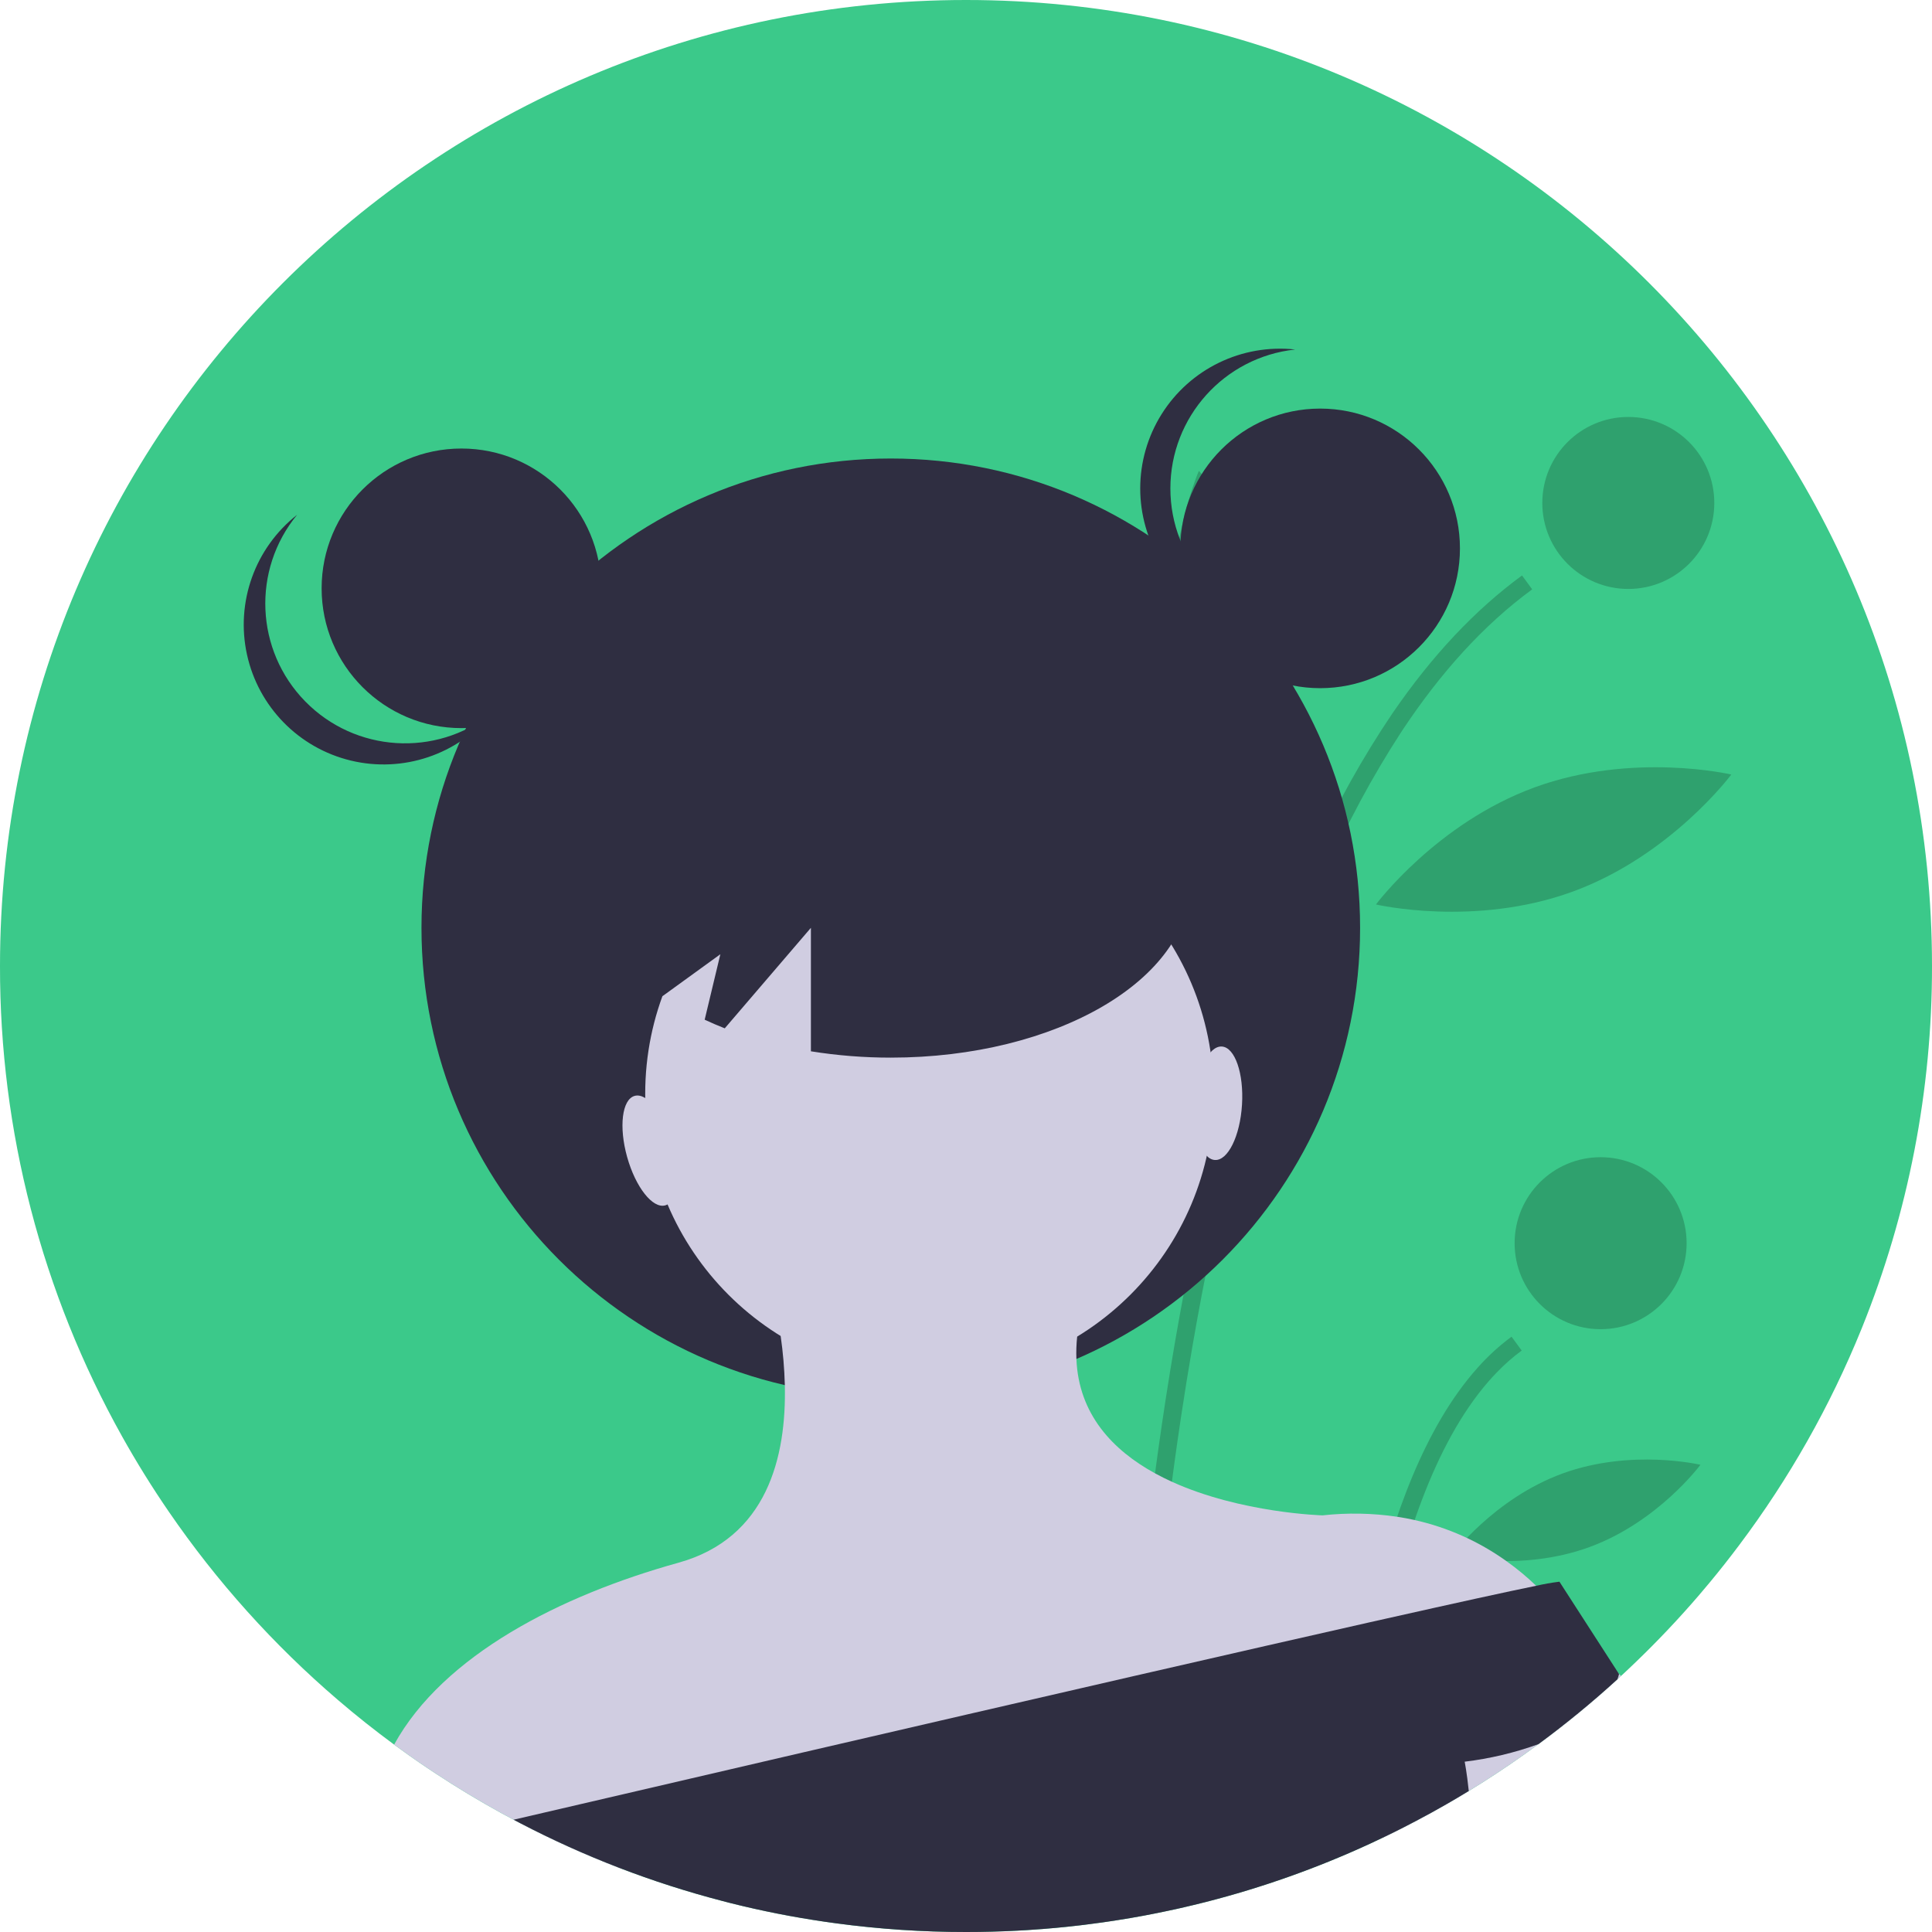
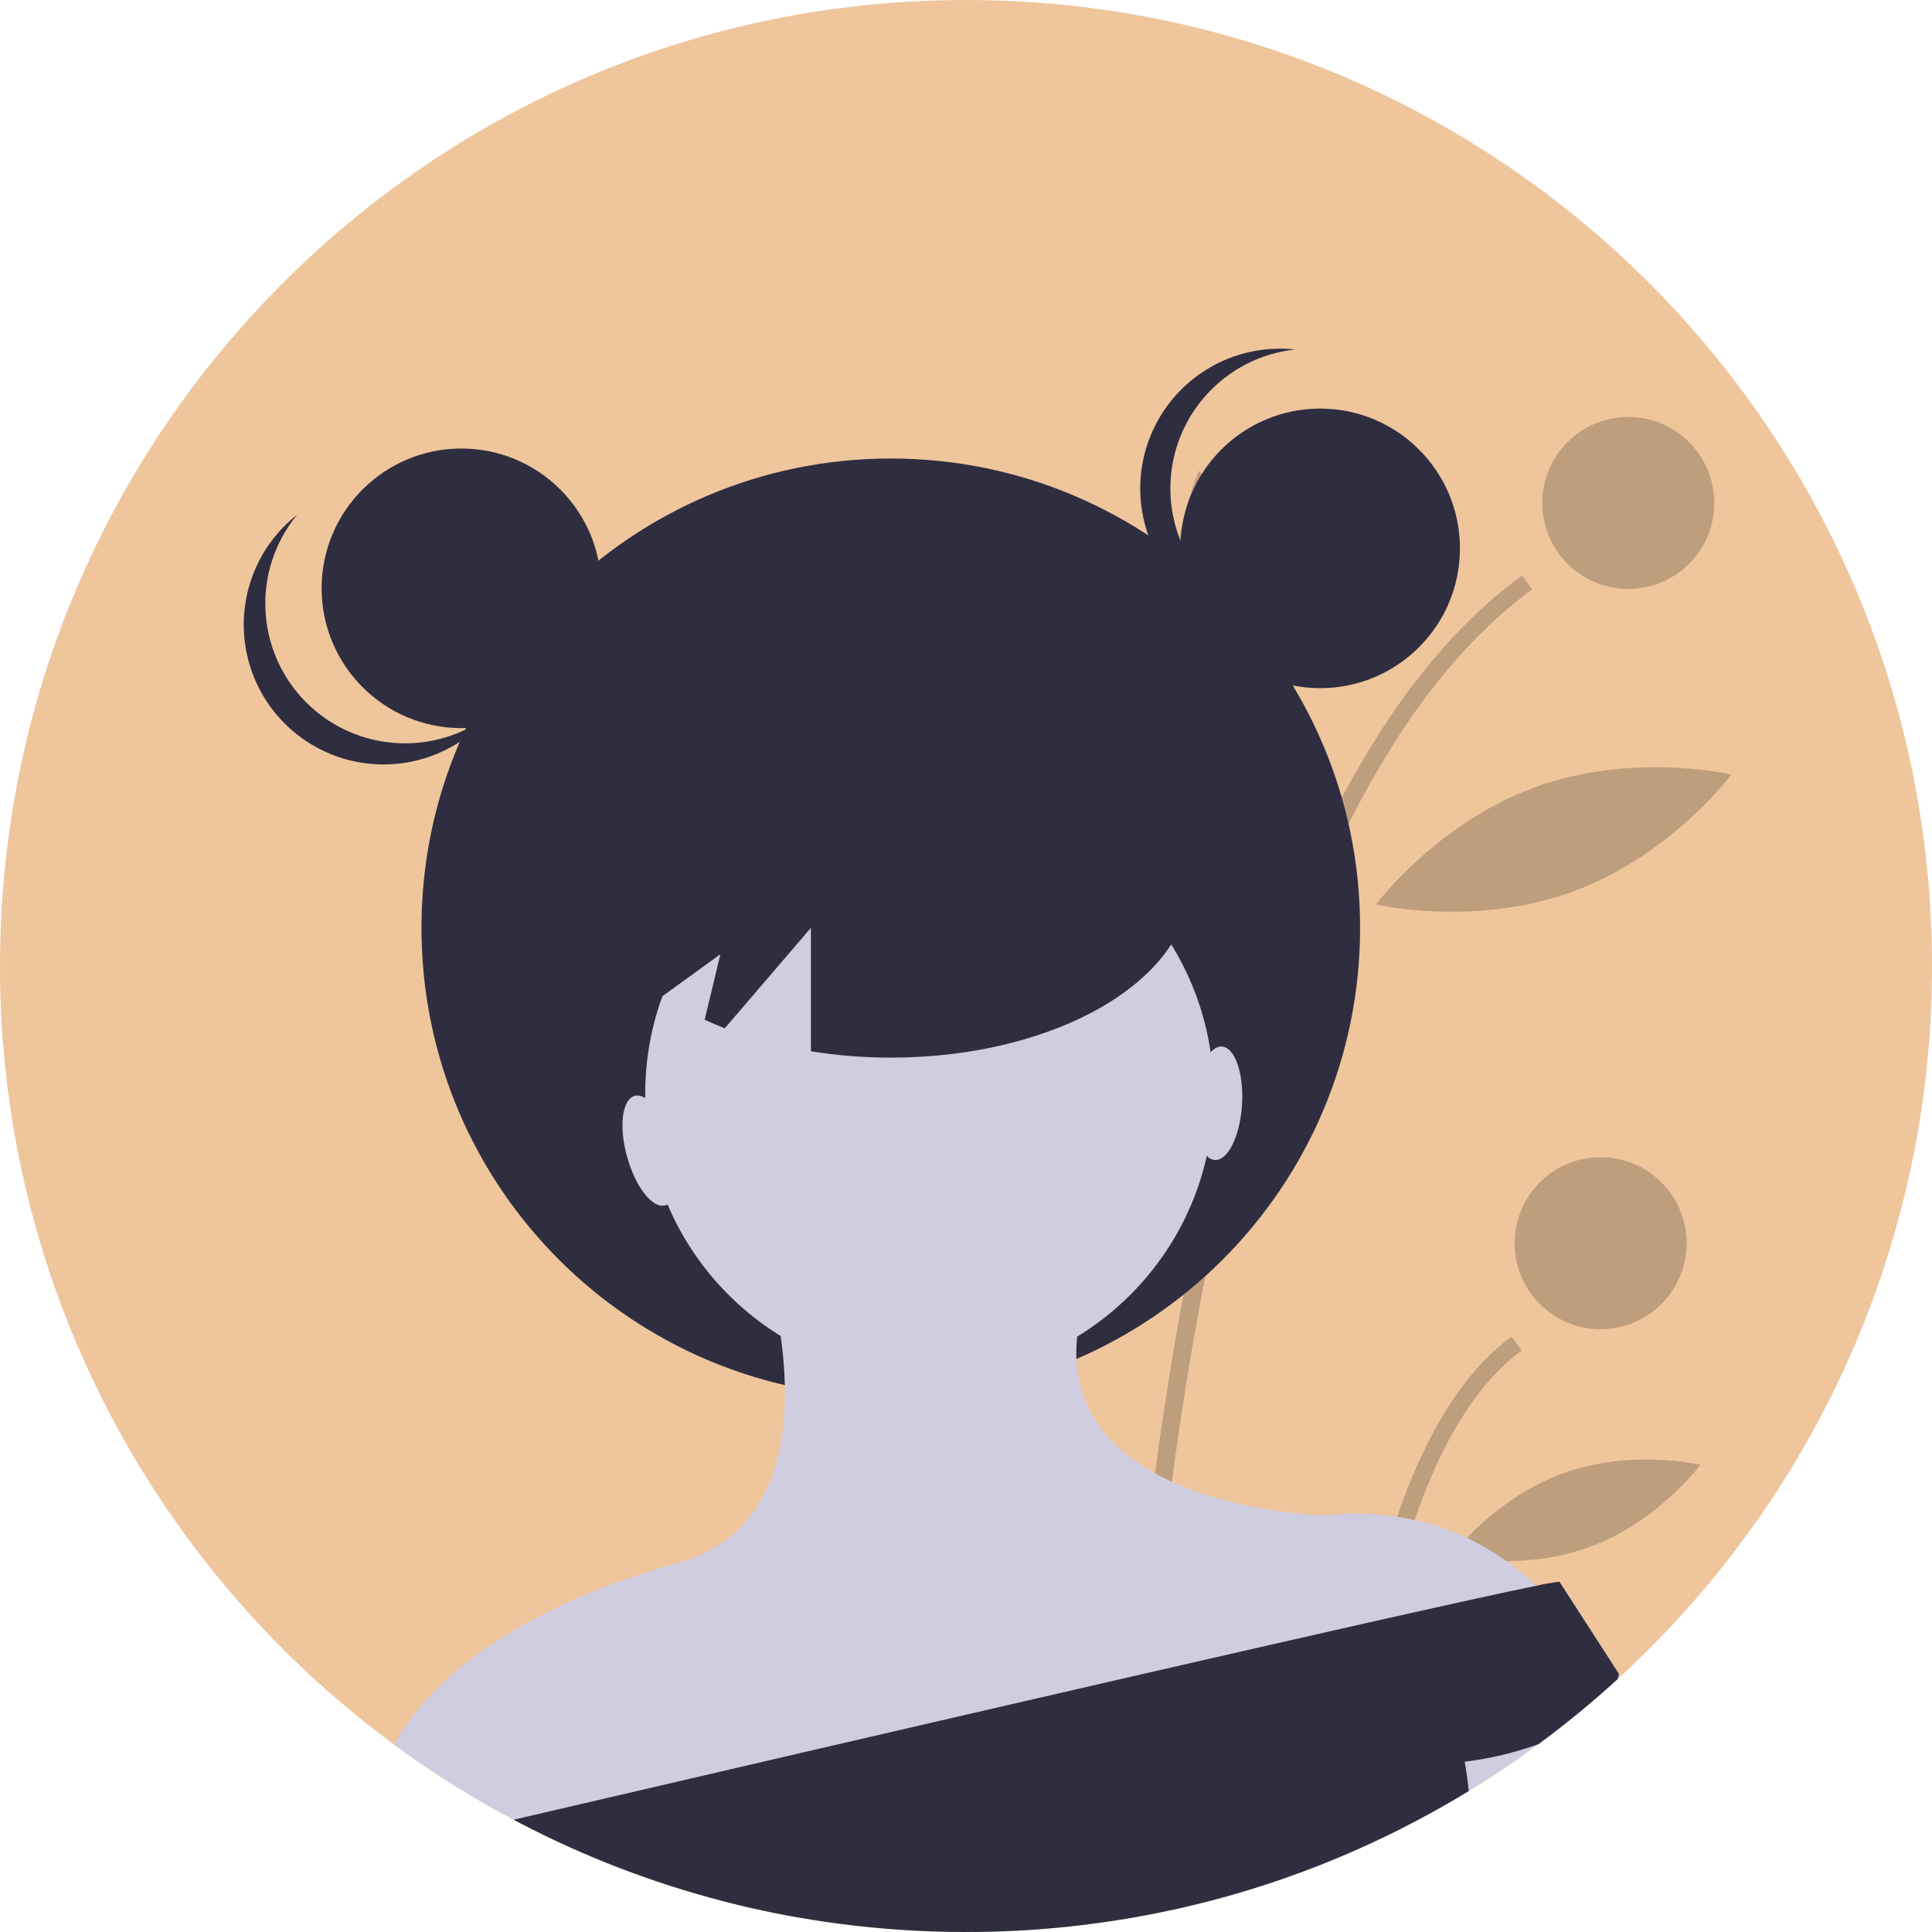
<svg xmlns="http://www.w3.org/2000/svg" data-name="Layer 1" width="676" height="676" viewBox="0 0 676 676">
-   <path d="M938,450a337.1,337.1,0,0,1-24.55,126.7c-.04.09-.07.17-.11.26v.01a336.513,336.513,0,0,1-42.79,75.64q-5.055,6.75-10.43,13.22c-1.31,1.58-2.64,3.15-3.97,4.7q-10.275,11.925-21.62,22.85-2.64,2.55-5.34,5.04c-.42.39-.84.77-1.26,1.16a337.819,337.819,0,0,1-27.65,22.7q-9.675,7.155-19.86,13.59-2.235,1.425-4.5,2.8-3.93,2.4-7.93,4.69-5.22,3-10.57,5.81c-1.44.77-2.89,1.51-4.34,2.25-2.12,1.09-4.25,2.14-6.4,3.17-.37.18-.74.36-1.11.53-1.4.68-2.82,1.34-4.24,2a334.896,334.896,0,0,1-57.46,20.39c-.11.03-.21.05-.32.08-1.29.33-2.59.65-3.89.96-.97.24-1.95.47-2.93.69a2.488,2.488,0,0,1-.37.09c-2.01.47-4.02.92-6.05,1.33-1.14.24-2.28.48-3.42.71-.69.15-1.39.28-2.08.41-.87.17-1.73.33-2.6.5-.48.1-.96.18-1.45.26-1.1.2-2.2.4-3.29.59-1.86.32-3.74.63-5.61.91-1.36.21-2.71.41-4.07.6-1.6.23-3.2.44-4.81.64-.44.07-.88.12-1.32.17q-.855.105-1.71.21c-1.15.14-2.3.27-3.46.39-.6.07-1.19.13-1.79.19q-1.71.18-3.42.33c-1.47.14-2.94.26-4.42.38-1.8.14-3.59.27-5.4.38-1.16.07-2.32.14-3.49.2-2.98.16-5.96.27-8.96.35-1.49.04-2.99.07-4.49.09h-.03c-1.49.02-2.99.03-4.49.03a339.151,339.151,0,0,1-45.45-3.04q-16.575-2.22-32.62-6.02c-.43-.1-.86-.2-1.28-.31-1.08-.25-2.15-.52-3.22-.79-.95-.24-1.89-.49-2.84-.74a335.357,335.357,0,0,1-70.6-27.19c-.11-.06-.23-.12-.34-.18-.65-.34-1.29-.67-1.93-1.02q-2.115-1.11-4.21-2.26-11.925-6.555-23.24-14.02-2.91-1.905-5.76-3.87c-.61-.42-1.21-.84-1.81-1.26-.63-.44-1.26-.88-1.88-1.32q-2.475-1.755-4.92-3.55-10.125-7.44-19.65-15.61a339.74,339.74,0,0,1-59.16-65.85Q312.315,628.19,304.71,614.59A336.39,336.39,0,0,1,262,450c0-186.67,151.33-338,338-338S938,263.33,938,450Z" transform="translate(-262 -112)" fill="#3bc98a" />
+   <path d="M938,450a337.1,337.1,0,0,1-24.55,126.7c-.04.09-.07.17-.11.26v.01a336.513,336.513,0,0,1-42.79,75.64q-5.055,6.75-10.43,13.22c-1.31,1.58-2.64,3.15-3.97,4.7q-10.275,11.925-21.62,22.85-2.64,2.55-5.34,5.04c-.42.39-.84.77-1.26,1.16a337.819,337.819,0,0,1-27.65,22.7q-9.675,7.155-19.86,13.59-2.235,1.425-4.5,2.8-3.93,2.4-7.93,4.69-5.22,3-10.57,5.81c-1.44.77-2.89,1.51-4.34,2.25-2.12,1.09-4.25,2.14-6.4,3.17-.37.18-.74.36-1.11.53-1.4.68-2.82,1.34-4.24,2a334.896,334.896,0,0,1-57.46,20.39c-.11.03-.21.05-.32.08-1.29.33-2.59.65-3.89.96-.97.24-1.95.47-2.93.69a2.488,2.488,0,0,1-.37.09c-2.01.47-4.02.92-6.05,1.33-1.14.24-2.28.48-3.42.71-.69.15-1.39.28-2.08.41-.87.17-1.73.33-2.6.5-.48.1-.96.18-1.45.26-1.1.2-2.2.4-3.29.59-1.86.32-3.74.63-5.61.91-1.36.21-2.71.41-4.07.6-1.6.23-3.2.44-4.81.64-.44.07-.88.12-1.32.17q-.855.105-1.71.21c-1.15.14-2.3.27-3.46.39-.6.07-1.19.13-1.79.19q-1.71.18-3.42.33c-1.47.14-2.94.26-4.42.38-1.8.14-3.59.27-5.4.38-1.16.07-2.32.14-3.49.2-2.98.16-5.96.27-8.96.35-1.49.04-2.99.07-4.49.09h-.03c-1.49.02-2.99.03-4.49.03a339.151,339.151,0,0,1-45.45-3.04q-16.575-2.22-32.62-6.02c-.43-.1-.86-.2-1.28-.31-1.08-.25-2.15-.52-3.22-.79-.95-.24-1.89-.49-2.84-.74a335.357,335.357,0,0,1-70.6-27.19c-.11-.06-.23-.12-.34-.18-.65-.34-1.29-.67-1.93-1.02q-2.115-1.11-4.21-2.26-11.925-6.555-23.24-14.02-2.91-1.905-5.76-3.87c-.61-.42-1.21-.84-1.81-1.26-.63-.44-1.26-.88-1.88-1.32q-2.475-1.755-4.92-3.55-10.125-7.44-19.65-15.61a339.74,339.74,0,0,1-59.16-65.85Q312.315,628.19,304.71,614.59A336.39,336.39,0,0,1,262,450c0-186.67,151.33-338,338-338S938,263.33,938,450Z" transform="translate(-262 -112)" fill="#efc59c" />
  <path d="M654.35,778.63c1.08-.25,2.15-.52,3.22-.79.95-.24,1.89-.49,2.84-.74.05-1.99.12-4.18.19-6.55.59-18.56,1.98-48.44,5.26-84.44q.27-2.895.54-5.83c1.17-12.2,2.54-25.03,4.18-38.33.05-.44.11-.87.16-1.31,1.33-10.78,2.84-21.85,4.54-33.13q1.785-11.835,3.86-23.93c.1-.56.2-1.13.3-1.69.4-2.33.81-4.65,1.23-6.99,1.17-6.51,2.42-13.06,3.73-19.61,4.61-23.04,10.1-46.22,16.65-68.77a550.909,550.909,0,0,1,24.53-68.61,338.806,338.806,0,0,1,26.74-49.83c.15-.23.3-.45.45-.68,13.15-19.81,28.18-36.62,45.34-49.19l-3.56-4.86q-24.66,18.075-45.24,48.1c-.07.1-.13.19-.2.29A327.437,327.437,0,0,0,722.19,410a527.395,527.395,0,0,0-25.68,69.37q-9.84,33.03-17.65,71.57-2.745,13.575-5.24,27.82c-.28,1.62-.56,3.24-.84,4.87,0,.02-.01.05-.01.07-.43,2.5-.84,5-1.26,7.53q-1.56,9.555-2.94,18.96-2.13,14.49-3.85,28.48-.57,4.62-1.1,9.17-.75,6.42-1.42,12.67-.945,8.7-1.73,17.03l-.15,1.53c-.08.88-.16,1.76-.24,2.63C656.02,725.49,654.75,760.86,654.35,778.63Z" transform="translate(-262 -112)" opacity="0.2" />
  <path d="M731.01,749.91c.11-.06.23-.12.34-.18,2.06-1.07,4.1-2.16,6.14-3.28.67-7.98,1.57-16.75,2.75-25.97.25-1.9.5-3.83.78-5.77.14-1.04.29-2.09.44-3.15,1.18-8.12,2.58-16.5,4.26-24.92,6.83-34.36,18.17-69.48,37-91.16,1.01-1.17,2.04-2.29,3.11-3.38a67.662,67.662,0,0,1,8.61-7.55l-3.56-4.85a77.071,77.071,0,0,0-11.8,10.79q-1.875,2.085-3.66,4.34c-17.33,21.81-28.15,54.1-34.89,86.07-1.76,8.34-3.24,16.67-4.5,24.78q-.48,3.18-.92,6.3C733.16,725.72,731.87,738.7,731.01,749.91Z" transform="translate(-262 -112)" opacity="0.2" />
  <circle cx="569.738" cy="175.982" r="30.089" opacity="0.2" />
  <circle cx="560.049" cy="434.991" r="30.089" opacity="0.2" />
  <path d="M712.286,338.521c6.38,35.997-7.705,68.592-7.705,68.592s-24.43-25.768-30.81-61.766,7.705-68.592,7.705-68.592S705.905,302.524,712.286,338.521Z" transform="translate(-262 -112)" opacity="0.2" />
  <path d="M812.282,423.971c-34.335,12.555-68.837,4.498-68.837,4.498s21.166-28.413,55.501-40.968,68.837-4.498,68.837-4.498S846.617,411.416,812.282,423.971Z" transform="translate(-262 -112)" opacity="0.2" />
  <path d="M818.105,653.333c-24.066,8.8-48.283,3.059-48.283,3.059s14.802-20.008,38.868-28.808,48.283-3.059,48.283-3.059S842.171,644.533,818.105,653.333Z" transform="translate(-262 -112)" opacity="0.2" />
  <path d="M701.96,648.27l1.22.63C703.06,650.2,702.77,651,701.96,648.27Z" transform="translate(-262 -112)" fill="#2f2e41" />
  <path d="M703.57,648.69c.01.14.03.29.04.43l-.43-.22c.01-.13.02-.27.04-.41C703.32,646.74,703.2,644.67,703.57,648.69Z" transform="translate(-262 -112)" fill="#2f2e41" />
  <circle cx="311.683" cy="324.641" r="164.209" fill="#2f2e41" />
  <circle cx="325.2" cy="382.713" r="99.444" fill="#d0cde1" />
  <path d="M814.27,685.31l-.12.03-23.13,5.55-48.16,11.56-6.57,1.58L663.05,721.6l-6.22,1.5L479.14,765.74a333.639,333.639,0,0,1-35.15-15.83c-.11-.06-.23-.12-.34-.18-.65-.34-1.29-.67-1.93-1.02q-2.115-1.11-4.21-2.26-11.925-6.555-23.24-14.02-2.91-1.905-5.76-3.87c-.61-.42-1.21-.84-1.81-1.26-.63-.44-1.26-.88-1.88-1.32q-2.475-1.755-4.92-3.55c17.26-31.37,58.36-52.22,99.46-63.63,31.02-8.62,37.84-36.95,37.25-62.16a146.952,146.952,0,0,0-1.46-17.18,167.478,167.478,0,0,0-5.96-26.74l99.45,3.32,10.26,23.64a53.492,53.492,0,0,0-.27,7.82c.78,19.39,12.75,31.93,27.52,40.02,1.92,1.05,3.89,2.03,5.89,2.94,24.22,11.01,52.73,11.76,52.73,11.76a101.52,101.52,0,0,1,26.09.49q3.15.48,6.12,1.15A88.139,88.139,0,0,1,789.09,658.23a91.601,91.601,0,0,1,10.41,8.63A82.676,82.676,0,0,1,814.27,685.31Z" transform="translate(-262 -112)" fill="#d0cde1" />
  <path d="M829.19,698.42c-.42.39-.84.77-1.26,1.16a337.819,337.819,0,0,1-27.65,22.7q-9.675,7.155-19.86,13.59-2.235,1.425-4.5,2.8-3.93,2.4-7.93,4.69-5.22,3-10.57,5.81c-1.44.77-2.89,1.51-4.34,2.25-2.12,1.09-4.25,2.14-6.4,3.17-.37.18-.74.36-1.11.53l-4.23-3.51,49.68-60.72,9.99-12.21s3.99,0,13.14,6.66a130.993,130.993,0,0,1,14.3,12.34C828.69,697.93,828.94,698.17,829.19,698.42Z" transform="translate(-262 -112)" fill="#d0cde1" />
  <path d="M828.49,697.74a11.392,11.392,0,0,1-.56,1.84,337.819,337.819,0,0,1-27.65,22.7,117.95,117.95,0,0,1-25.79,6.13s.75,3.76,1.43,10.26q-3.93,2.4-7.93,4.69-5.22,3-10.57,5.81c-1.44.77-2.89,1.51-4.34,2.25-2.12,1.09-4.25,2.14-6.4,3.17-.37.18-.74.36-1.11.53-1.4.68-2.82,1.34-4.24,2a334.896,334.896,0,0,1-57.46,20.39c-.11.03-.21.05-.32.08-1.29.33-2.59.65-3.89.96-.97.24-1.95.47-2.93.69a2.488,2.488,0,0,1-.37.09c-2.01.47-4.02.92-6.05,1.33-1.14.24-2.28.48-3.42.71-.69.15-1.39.28-2.08.41-.87.17-1.73.33-2.6.5-.48.1-.96.18-1.45.26-1.1.2-2.2.4-3.29.59-1.86.32-3.74.63-5.61.91-1.36.21-2.71.41-4.07.6-1.6.23-3.2.44-4.81.64-.44.07-.88.12-1.32.17q-.855.105-1.71.21c-1.15.14-2.3.27-3.46.39-.6.07-1.19.13-1.79.19q-1.71.18-3.42.33c-1.47.14-2.94.26-4.42.38-1.8.14-3.59.27-5.4.38-1.16.07-2.32.14-3.49.2-2.98.16-5.96.27-8.96.35-1.49.04-2.99.07-4.49.09h-.03c-1.49.02-2.99.03-4.49.03a339.151,339.151,0,0,1-45.45-3.04q-16.575-2.22-32.62-6.02c-.43-.1-.86-.2-1.28-.31-1.08-.25-2.15-.52-3.22-.79-.95-.24-1.89-.49-2.84-.74a335.357,335.357,0,0,1-70.6-27.19c-.11-.06-.23-.12-.34-.18-.65-.34-1.29-.67-1.93-1.02,54.89-12.79,141.63-32.96,216.9-50.24q3.165-.72,6.29-1.44c27.8-6.38,53.84-12.32,75.87-17.29q3.42-.765,6.7-1.5c23.67-5.32,42.05-9.36,52.02-11.38a81.488,81.488,0,0,1,8.14-1.43l20.81,32.25Z" transform="translate(-262 -112)" fill="#2f2e41" />
  <circle cx="161.449" cy="205.851" r="48.913" fill="#2f2e41" />
  <circle cx="461.917" cy="191.876" r="48.913" fill="#2f2e41" />
  <path d="M671.51,282.913a48.912,48.912,0,0,1,43.673-48.624,48.913,48.913,0,1,0,0,97.248A48.912,48.912,0,0,1,671.51,282.913Z" transform="translate(-262 -112)" fill="#2f2e41" />
  <path d="M368.796,357.416a48.912,48.912,0,0,1-2.836-65.296,48.913,48.913,0,1,0,68.06,69.463A48.912,48.912,0,0,1,368.796,357.416Z" transform="translate(-262 -112)" fill="#2f2e41" />
  <path d="M573.683,359.777c-57.887,0-104.814,27.374-104.814,61.142,0,15.109,9.433,28.918,25.003,39.586l20.178-14.62-5.487,22.904c2.277,1.055,4.602,2.076,7.026,3.02l30.144-35.168v43.204a175.958,175.958,0,0,0,27.95,2.216c57.887,0,104.814-27.374,104.814-61.142S631.57,359.777,573.683,359.777Z" transform="translate(-262 -112)" fill="#2f2e41" />
  <path d="M675.003,303.876s-7.597,34.938,39.874,48.913Z" transform="translate(-262 -112)" fill="#2f2e41" />
  <path d="M468.869,310.235s17.469,39.061-34.938,56.53Z" transform="translate(-262 -112)" fill="#2f2e41" />
  <ellipse cx="489.413" cy="514.602" rx="8.287" ry="19.889" transform="translate(-382.6084 38.98959) rotate(-15.63946)" fill="#d0cde1" />
  <ellipse cx="688.302" cy="498.027" rx="19.889" ry="8.287" transform="translate(-113.0938 1042.414) rotate(-86.47577)" fill="#d0cde1" />
</svg>
